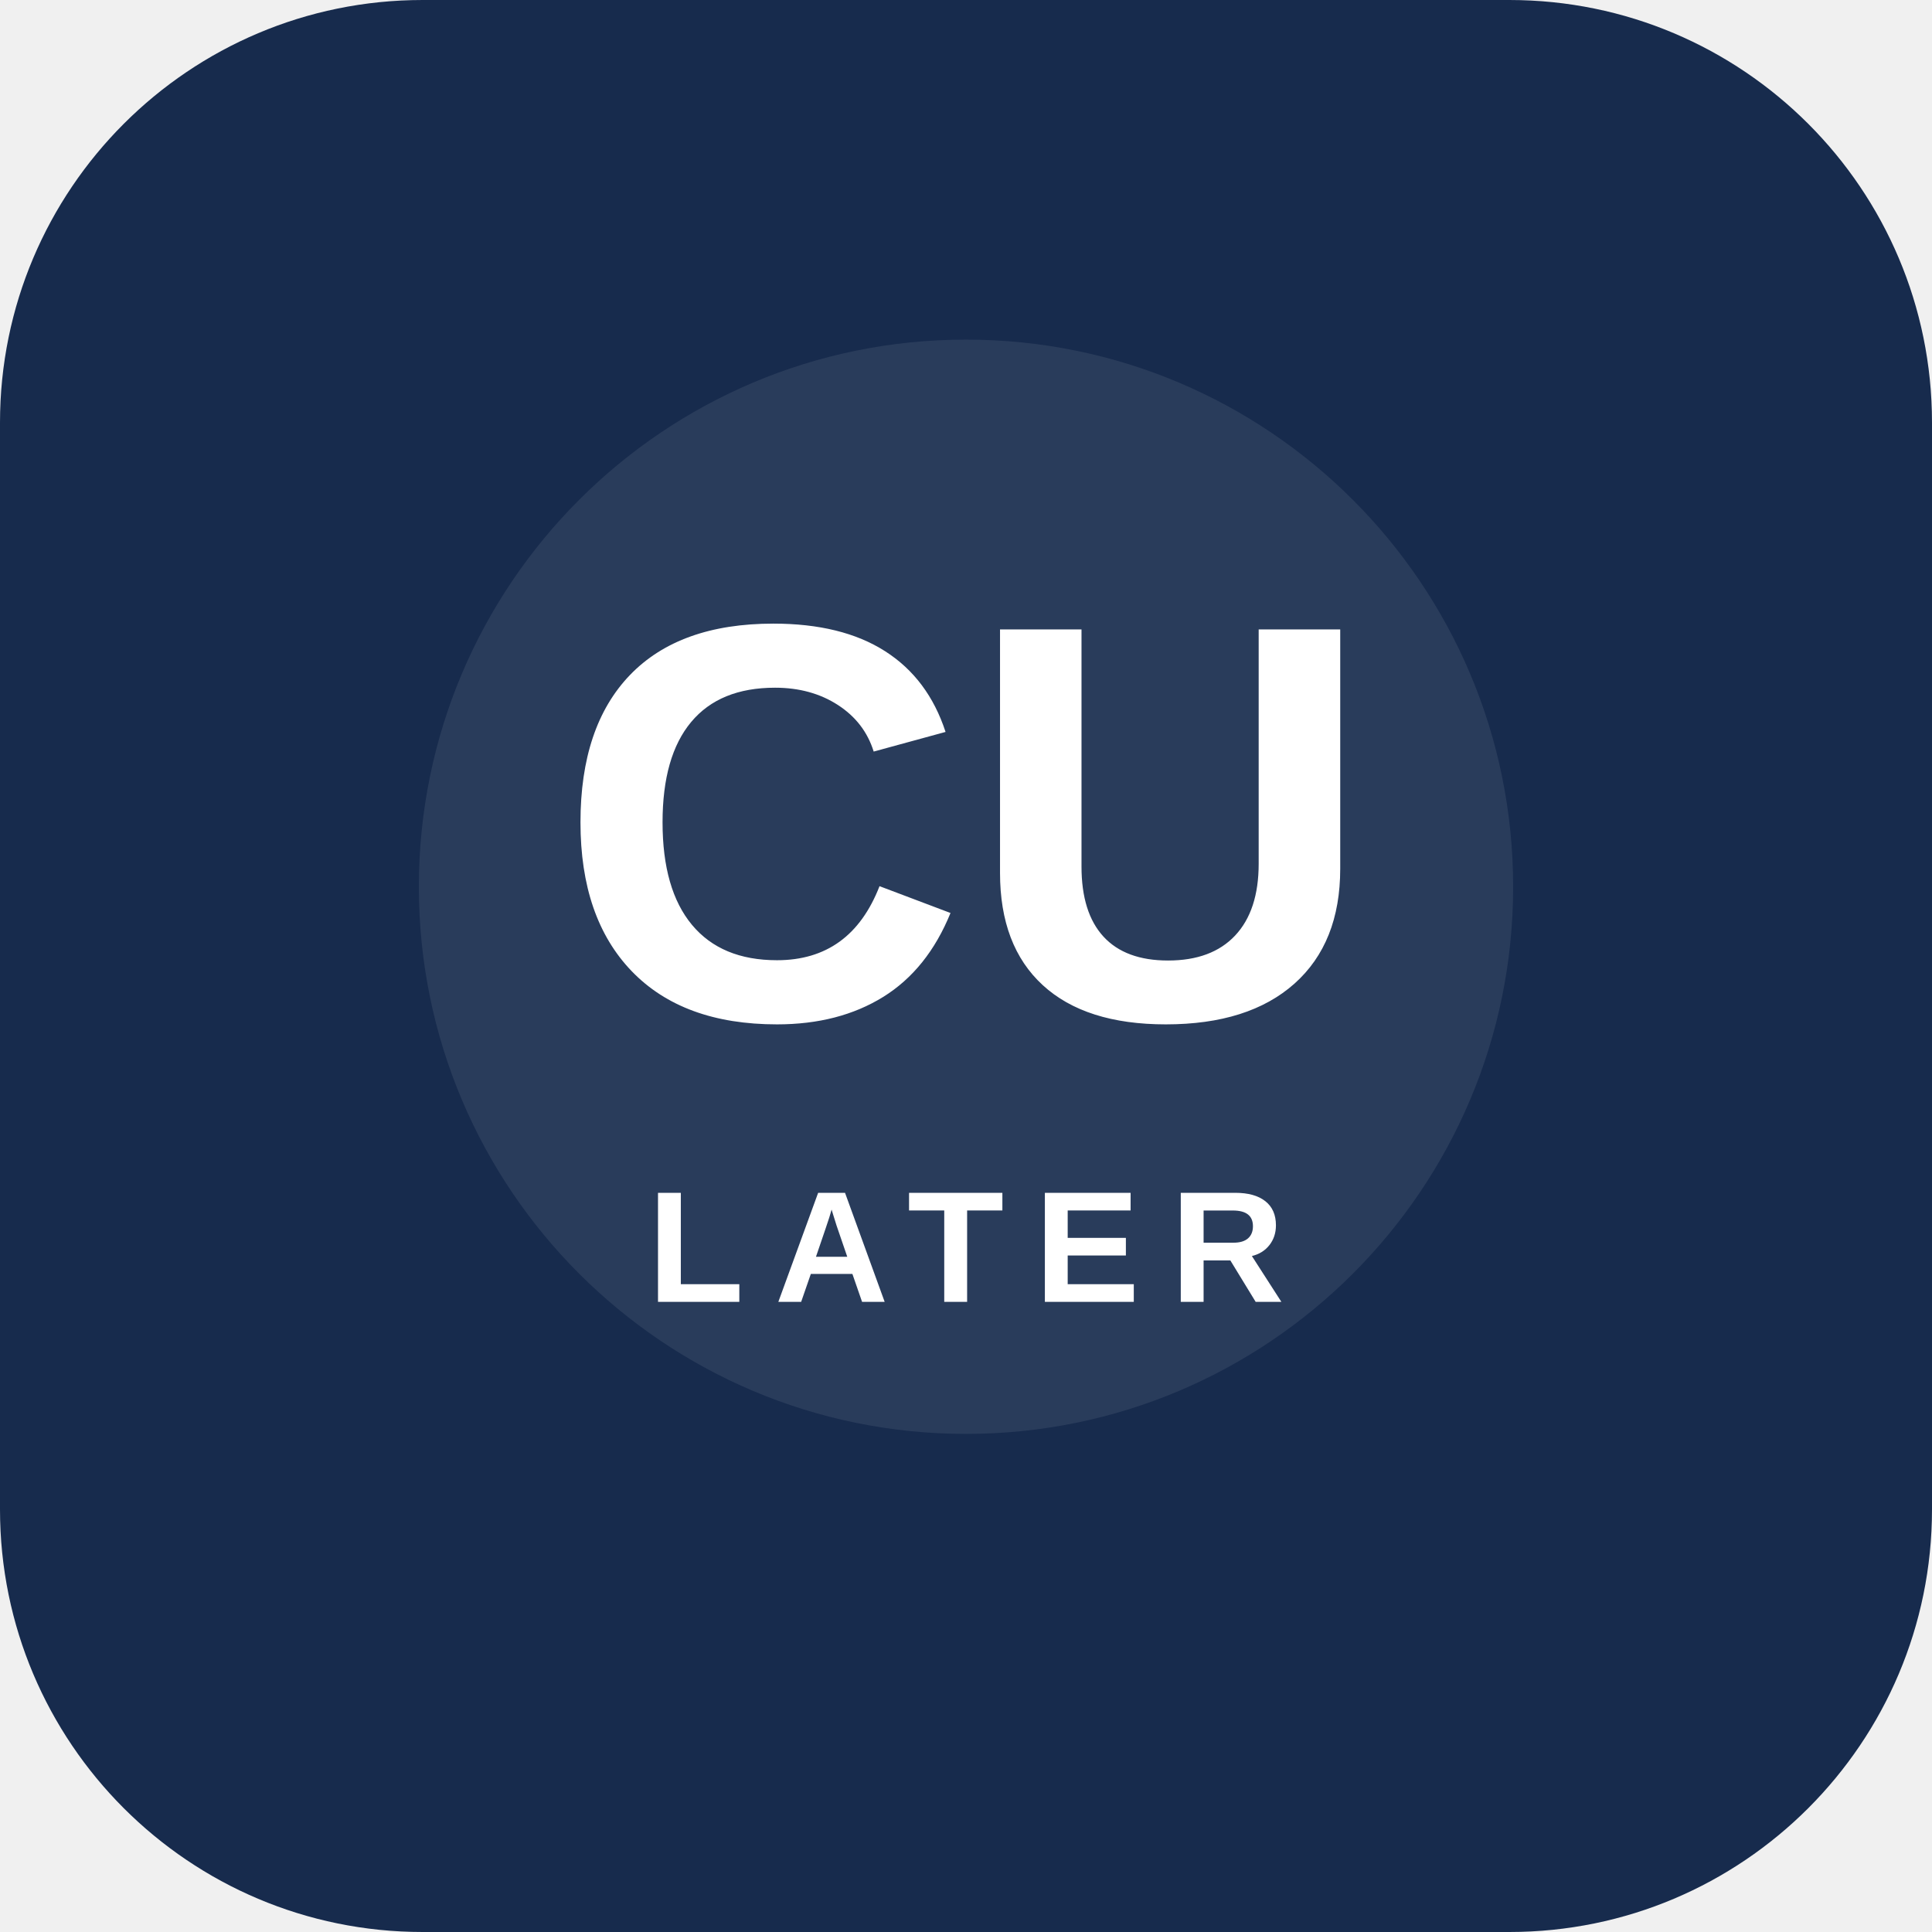
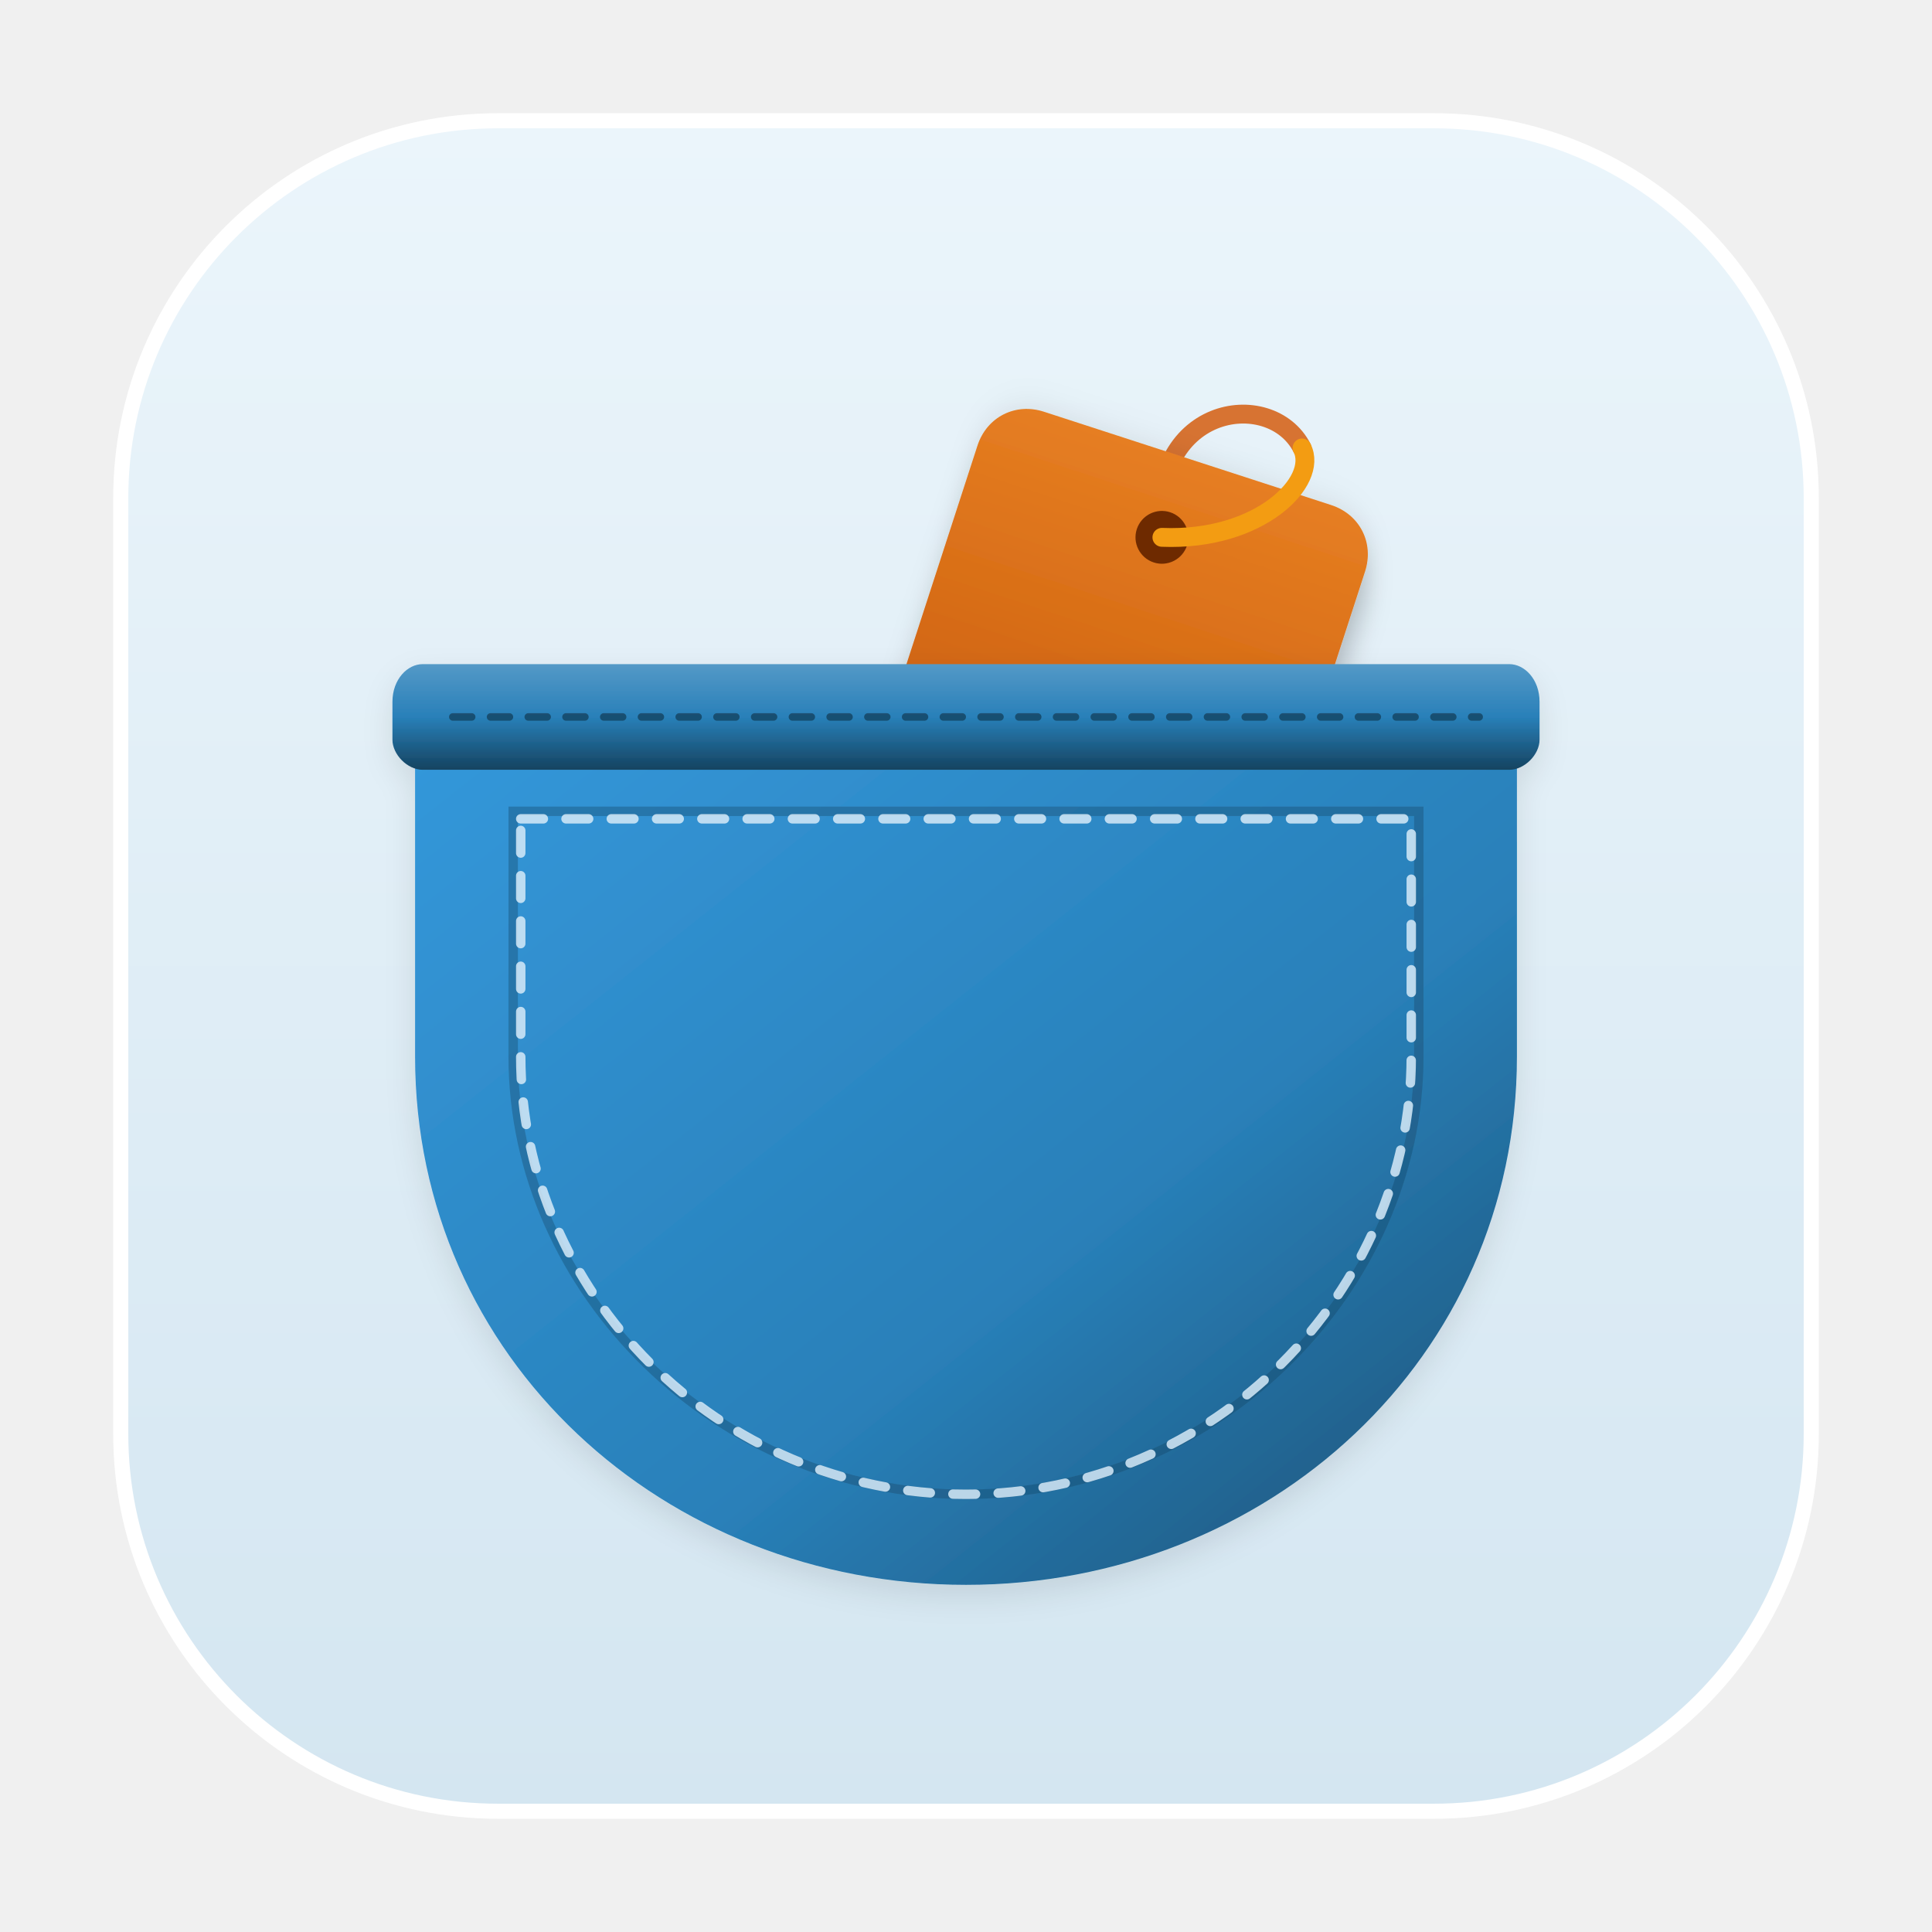
- <svg xmlns="http://www.w3.org/2000/svg" width="512" height="512" viewBox="0 0 512 512">
-   <rect width="512" height="512" rx="112" fill="#172B4D" />
-   <circle cx="256" cy="235" r="145" fill="#FFFFFF" opacity="0.08" />
-   <text x="256" y="270" font-family="Arial, sans-serif" font-size="150" font-weight="800" fill="#FFFFFF" text-anchor="middle">CU</text>
-   <text x="256" y="345" font-family="Arial, sans-serif" font-size="42" font-weight="600" letter-spacing="8" fill="#FFFFFF" text-anchor="middle">LATER</text>
+ <svg xmlns="http://www.w3.org/2000/svg" viewBox="0 0 512 512" width="100%" height="100%">
+   <defs>
+     <linearGradient id="bgGrad16" x1="0%" y1="0%" x2="0%" y2="100%">
+       <stop offset="0%" stop-color="#EBF5FB" />
+       <stop offset="100%" stop-color="#D4E6F1" />
+     </linearGradient>
+     <linearGradient id="pocketGrad16" x1="0%" y1="0%" x2="100%" y2="100%">
+       <stop offset="0%" stop-color="#3498DB" />
+       <stop offset="60%" stop-color="#2980B9" />
+       <stop offset="100%" stop-color="#1B4F72" />
+     </linearGradient>
+     <linearGradient id="bookmarkGrad16" x1="0%" y1="0%" x2="0%" y2="100%">
+       <stop offset="0%" stop-color="#E67E22" />
+       <stop offset="100%" stop-color="#BA4A00" />
+     </linearGradient>
+     <linearGradient id="foldGrad16" x1="0%" y1="0%" x2="0%" y2="100%">
+       <stop offset="0%" stop-color="#5499C7" />
+       <stop offset="50%" stop-color="#2980B9" />
+       <stop offset="100%" stop-color="#154360" />
+     </linearGradient>
+     <filter id="cleanPocketShadow16" x="-30%" y="-30%" width="160%" height="160%">
+       <feDropShadow dx="0" dy="14" stdDeviation="16" flood-color="#1B4F72" flood-opacity="0.3" />
+       <feDropShadow dx="0" dy="3" stdDeviation="4" flood-color="#000000" flood-opacity="0.1" />
+     </filter>
+     <filter id="cleanBookmarkShadow16" x="-20%" y="-20%" width="140%" height="140%">
+       <feDropShadow dx="2" dy="5" stdDeviation="5" flood-color="#000000" flood-opacity="0.25" />
+     </filter>
+   </defs>
+   <rect x="32" y="32" width="448" height="448" rx="100" fill="url(#bgGrad16)" stroke="#FFFFFF" stroke-width="4" />
+   <g>
+     <g transform="translate(291, -45) rotate(18) translate(-256, 45)">
+       <path d="M 330 128                 C 315 96, 345 81, 358 94" fill="none" stroke="#D35400" stroke-width="5" stroke-linecap="round" opacity="0.8" />
+       <g filter="url(#cleanBookmarkShadow16)">
+         <path d="M 290 106                   L 370 106                   C 378 106, 384 112, 384 120                   L 384 266                   C 384 271, 378 276, 373 273                   L 330 246                   L 287 273 C 282 276, 276 271, 276 266                   L 276 120                   C 276 112, 282 106, 290 106 Z" fill="url(#bookmarkGrad16)" />
+         <circle cx="330" cy="128" r="7" fill="#6E2C00" />
+       </g>
+       <path d="M 358 94                 C 365 101, 355 121, 330 128" fill="none" stroke="#F39C12" stroke-width="5" stroke-linecap="round" />
+     </g>
+     <g filter="url(#cleanPocketShadow16)">
+       <path d="M 120 190                 L 392 190                 C 398 190, 402 194, 402 200                 L 402 280                 C 402 360, 336 420, 256 420                 C 176 420, 110 360, 110 280                 L 110 200                 C 110 194, 114 190, 120 190 Z" fill="url(#pocketGrad16)" />
+       <path d="M 112 176                 L 400 176                 C 404 176, 408 180, 408 186                 L 408 196                 C 408 200, 404 204, 400 204                 L 112 204                 C 108 204, 104 200, 104 196                 L 104 186                 C 104 180, 108 176, 112 176 Z" fill="url(#foldGrad16)" />
+       <path d="M 120 190 L 392 190" stroke="#154360" stroke-width="2" stroke-dasharray="5 5" stroke-linecap="round" opacity="0.8" />
+       <path d="M 136 215                 L 376 215                 L 376 280                 C 376 342, 322 396, 256 396                 C 190 396, 136 342, 136 280 Z" fill="none" stroke="#154360" stroke-width="2.5" opacity="0.35" />
+       <path d="M 138 217                 L 374 217                 L 374 280                 C 374 342, 322 396, 256 396                 C 190 396, 138 342, 138 280 Z" fill="none" stroke="#D6EAF8" stroke-width="2.5" stroke-dasharray="6 6" stroke-linecap="round" opacity="0.85" />
+     </g>
+   </g>
</svg>
